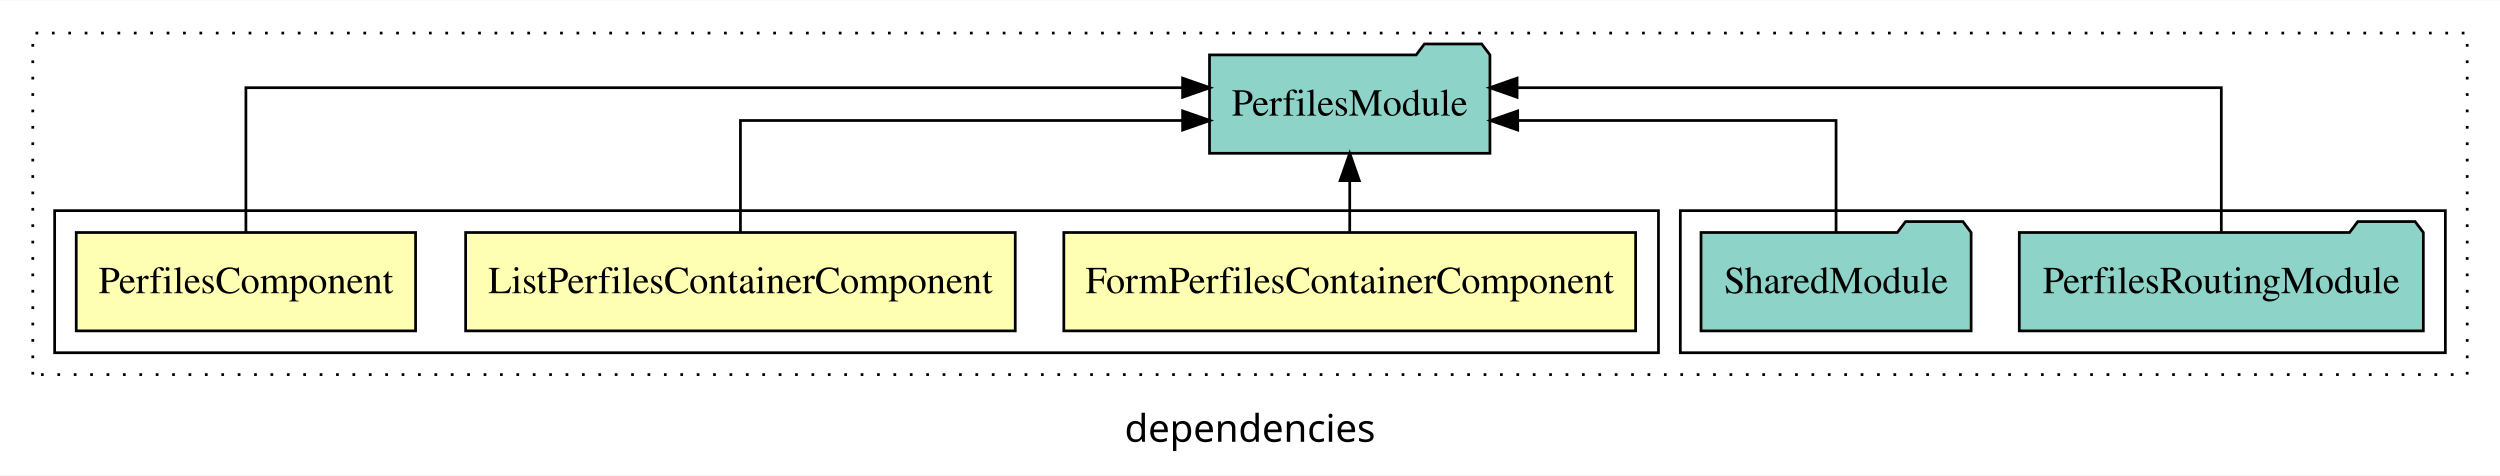
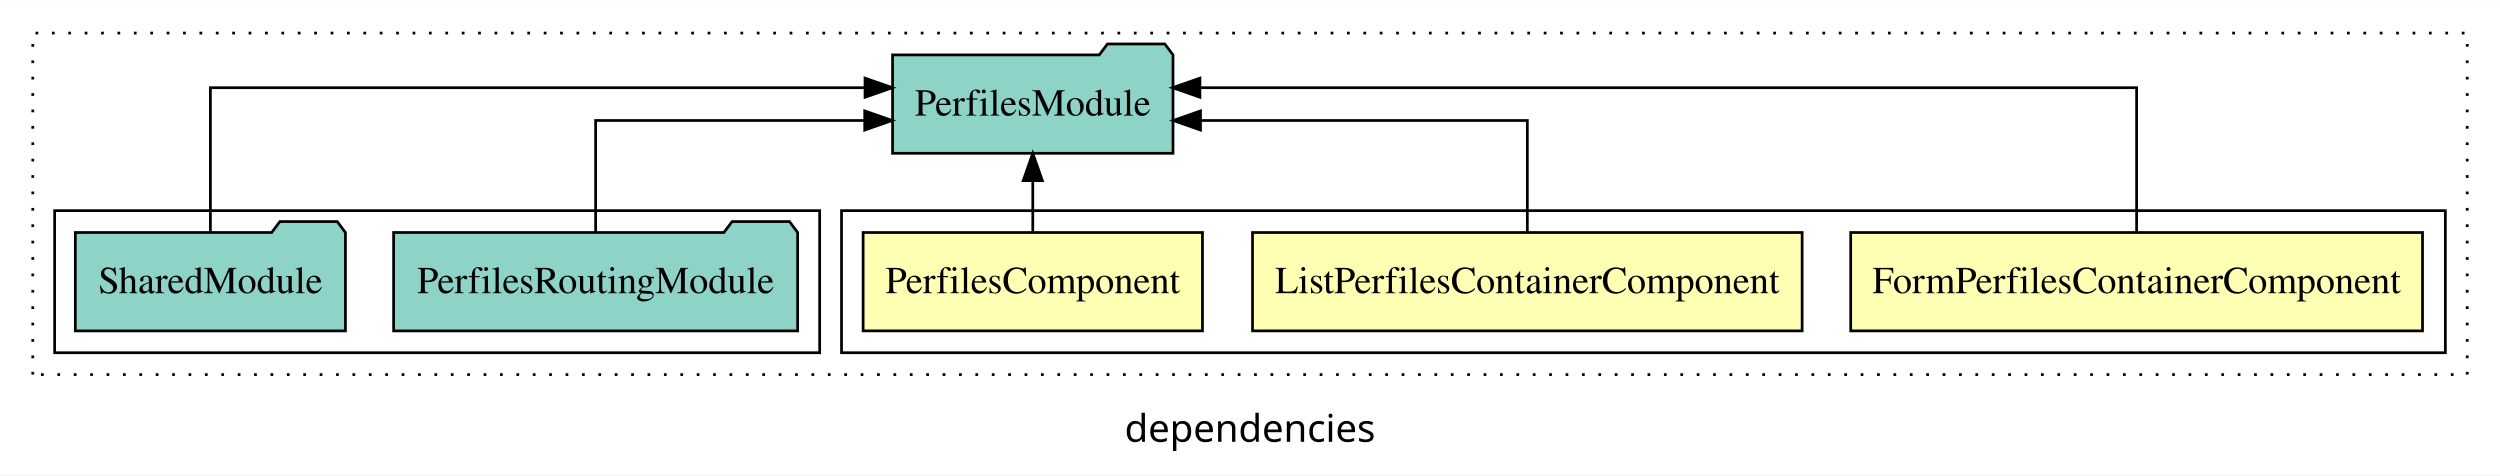
<svg xmlns="http://www.w3.org/2000/svg" width="915pt" height="174pt" viewBox="0.00 0.00 915.00 173.80">
  <g id="graph0" class="graph" transform="scale(1 1) rotate(0) translate(4 169.8)">
    <polygon fill="white" stroke="transparent" points="-4,4 -4,-169.8 911,-169.8 911,4 -4,4" />
    <text text-anchor="middle" x="453.5" y="-8.2" font-family="sans-serif" font-size="14.00">dependencies</text>
    <g id="clust1" class="cluster">
      <polygon fill="none" stroke="black" stroke-dasharray="1,5" points="8,-32.8 8,-157.8 899,-157.8 899,-32.8 8,-32.8" />
    </g>
+     <g id="clust2" class="cluster">
+       <polygon fill="none" stroke="black" points="304,-40.8 304,-92.8 891,-92.8 891,-40.8 304,-40.8" />
+     </g>
    <g id="clust6" class="cluster">
-       <polygon fill="none" stroke="black" points="611,-40.8 611,-92.8 891,-92.8 891,-40.8 611,-40.8" />
-     </g>
-     <g id="clust2" class="cluster">
-       <polygon fill="none" stroke="black" points="16,-40.8 16,-92.8 603,-92.8 603,-40.8 16,-40.8" />
+       <polygon fill="none" stroke="black" points="16,-40.8 16,-92.8 296,-92.8 296,-40.8 16,-40.8" />
    </g>
    <g id="node1" class="node">
-       <polygon fill="#ffffb3" stroke="black" points="594.64,-84.8 385.36,-84.8 385.36,-48.8 594.64,-48.8 594.64,-84.8" />
-       <text text-anchor="middle" x="490" y="-62.6" font-family="Times,serif" font-size="14.00">FormPerfilesContainerComponent</text>
+       <polygon fill="#ffffb3" stroke="black" points="882.64,-84.8 673.36,-84.8 673.36,-48.8 882.64,-48.8 882.64,-84.8" />
+       <text text-anchor="middle" x="778" y="-62.6" font-family="Times,serif" font-size="14.00">FormPerfilesContainerComponent</text>
    </g>
    <g id="node4" class="node">
-       <polygon fill="#8dd3c7" stroke="black" points="541.32,-149.8 538.32,-153.8 517.32,-153.8 514.32,-149.8 438.68,-149.8 438.68,-113.8 541.32,-113.8 541.32,-149.8" />
-       <text text-anchor="middle" x="490" y="-127.6" font-family="Times,serif" font-size="14.00">PerfilesModule</text>
+       <polygon fill="#8dd3c7" stroke="black" points="425.32,-149.8 422.32,-153.8 401.32,-153.8 398.32,-149.8 322.68,-149.8 322.68,-113.8 425.32,-113.8 425.32,-149.8" />
+       <text text-anchor="middle" x="374" y="-127.6" font-family="Times,serif" font-size="14.00">PerfilesModule</text>
    </g>
    <g id="edge1" class="edge">
-       <path fill="none" stroke="black" d="M490,-84.91C490,-84.91 490,-103.79 490,-103.79" />
-       <polygon fill="black" stroke="black" points="486.5,-103.79 490,-113.79 493.5,-103.79 486.5,-103.79" />
+       <path fill="none" stroke="black" d="M778,-85.08C778,-106.12 778,-137.8 778,-137.8 778,-137.8 435.17,-137.8 435.17,-137.8" />
+       <polygon fill="black" stroke="black" points="435.17,-134.3 425.17,-137.8 435.17,-141.3 435.17,-134.3" />
    </g>
    <g id="node2" class="node">
-       <polygon fill="#ffffb3" stroke="black" points="367.58,-84.8 166.42,-84.8 166.42,-48.8 367.58,-48.8 367.58,-84.8" />
-       <text text-anchor="middle" x="267" y="-62.6" font-family="Times,serif" font-size="14.00">ListPerfilesContainerComponent</text>
+       <polygon fill="#ffffb3" stroke="black" points="655.58,-84.8 454.42,-84.8 454.42,-48.8 655.58,-48.8 655.58,-84.8" />
+       <text text-anchor="middle" x="555" y="-62.6" font-family="Times,serif" font-size="14.00">ListPerfilesContainerComponent</text>
    </g>
    <g id="edge2" class="edge">
-       <path fill="none" stroke="black" d="M267,-84.82C267,-102.17 267,-125.8 267,-125.8 267,-125.8 428.84,-125.8 428.84,-125.8" />
-       <polygon fill="black" stroke="black" points="428.84,-129.3 438.84,-125.8 428.84,-122.3 428.84,-129.3" />
+       <path fill="none" stroke="black" d="M555,-84.82C555,-102.17 555,-125.8 555,-125.8 555,-125.8 435.38,-125.8 435.38,-125.8" />
+       <polygon fill="black" stroke="black" points="435.38,-122.3 425.38,-125.8 435.38,-129.3 435.38,-122.3" />
    </g>
    <g id="node3" class="node">
-       <polygon fill="#ffffb3" stroke="black" points="148.1,-84.8 23.9,-84.8 23.9,-48.8 148.1,-48.8 148.1,-84.8" />
-       <text text-anchor="middle" x="86" y="-62.6" font-family="Times,serif" font-size="14.00">PerfilesComponent</text>
+       <polygon fill="#ffffb3" stroke="black" points="436.1,-84.8 311.9,-84.8 311.9,-48.8 436.1,-48.8 436.1,-84.8" />
+       <text text-anchor="middle" x="374" y="-62.6" font-family="Times,serif" font-size="14.00">PerfilesComponent</text>
    </g>
    <g id="edge3" class="edge">
-       <path fill="none" stroke="black" d="M86,-85.08C86,-106.12 86,-137.8 86,-137.8 86,-137.8 428.83,-137.8 428.83,-137.8" />
-       <polygon fill="black" stroke="black" points="428.83,-141.3 438.83,-137.8 428.83,-134.3 428.83,-141.3" />
+       <path fill="none" stroke="black" d="M374,-84.91C374,-84.91 374,-103.79 374,-103.79" />
+       <polygon fill="black" stroke="black" points="370.5,-103.79 374,-113.79 377.5,-103.79 370.5,-103.79" />
    </g>
    <g id="node5" class="node">
-       <polygon fill="#8dd3c7" stroke="black" points="882.94,-84.8 879.94,-88.8 858.94,-88.8 855.94,-84.8 735.06,-84.8 735.06,-48.8 882.94,-48.8 882.94,-84.8" />
-       <text text-anchor="middle" x="809" y="-62.6" font-family="Times,serif" font-size="14.00">PerfilesRoutingModule</text>
+       <polygon fill="#8dd3c7" stroke="black" points="287.94,-84.8 284.94,-88.8 263.94,-88.8 260.94,-84.8 140.06,-84.8 140.06,-48.8 287.94,-48.8 287.94,-84.8" />
+       <text text-anchor="middle" x="214" y="-62.6" font-family="Times,serif" font-size="14.00">PerfilesRoutingModule</text>
    </g>
    <g id="edge4" class="edge">
-       <path fill="none" stroke="black" d="M809,-85.08C809,-106.12 809,-137.8 809,-137.8 809,-137.8 551.25,-137.8 551.25,-137.8" />
-       <polygon fill="black" stroke="black" points="551.25,-134.3 541.25,-137.8 551.25,-141.3 551.25,-134.3" />
+       <path fill="none" stroke="black" d="M214,-84.82C214,-102.17 214,-125.8 214,-125.8 214,-125.8 312.49,-125.8 312.49,-125.8" />
+       <polygon fill="black" stroke="black" points="312.49,-129.3 322.49,-125.8 312.49,-122.3 312.49,-129.3" />
    </g>
    <g id="node6" class="node">
-       <polygon fill="#8dd3c7" stroke="black" points="717.43,-84.8 714.43,-88.8 693.43,-88.8 690.43,-84.8 618.57,-84.8 618.57,-48.8 717.43,-48.8 717.43,-84.8" />
-       <text text-anchor="middle" x="668" y="-62.6" font-family="Times,serif" font-size="14.00">SharedModule</text>
+       <polygon fill="#8dd3c7" stroke="black" points="122.43,-84.8 119.43,-88.8 98.43,-88.8 95.43,-84.8 23.57,-84.8 23.57,-48.8 122.43,-48.8 122.43,-84.8" />
+       <text text-anchor="middle" x="73" y="-62.6" font-family="Times,serif" font-size="14.00">SharedModule</text>
    </g>
    <g id="edge5" class="edge">
-       <path fill="none" stroke="black" d="M668,-84.82C668,-102.17 668,-125.8 668,-125.8 668,-125.8 551.48,-125.8 551.48,-125.8" />
-       <polygon fill="black" stroke="black" points="551.49,-122.3 541.48,-125.8 551.48,-129.3 551.49,-122.3" />
+       <path fill="none" stroke="black" d="M73,-85.08C73,-106.12 73,-137.8 73,-137.8 73,-137.8 312.6,-137.8 312.6,-137.8" />
+       <polygon fill="black" stroke="black" points="312.6,-141.3 322.6,-137.8 312.6,-134.3 312.6,-141.3" />
    </g>
  </g>
</svg>
